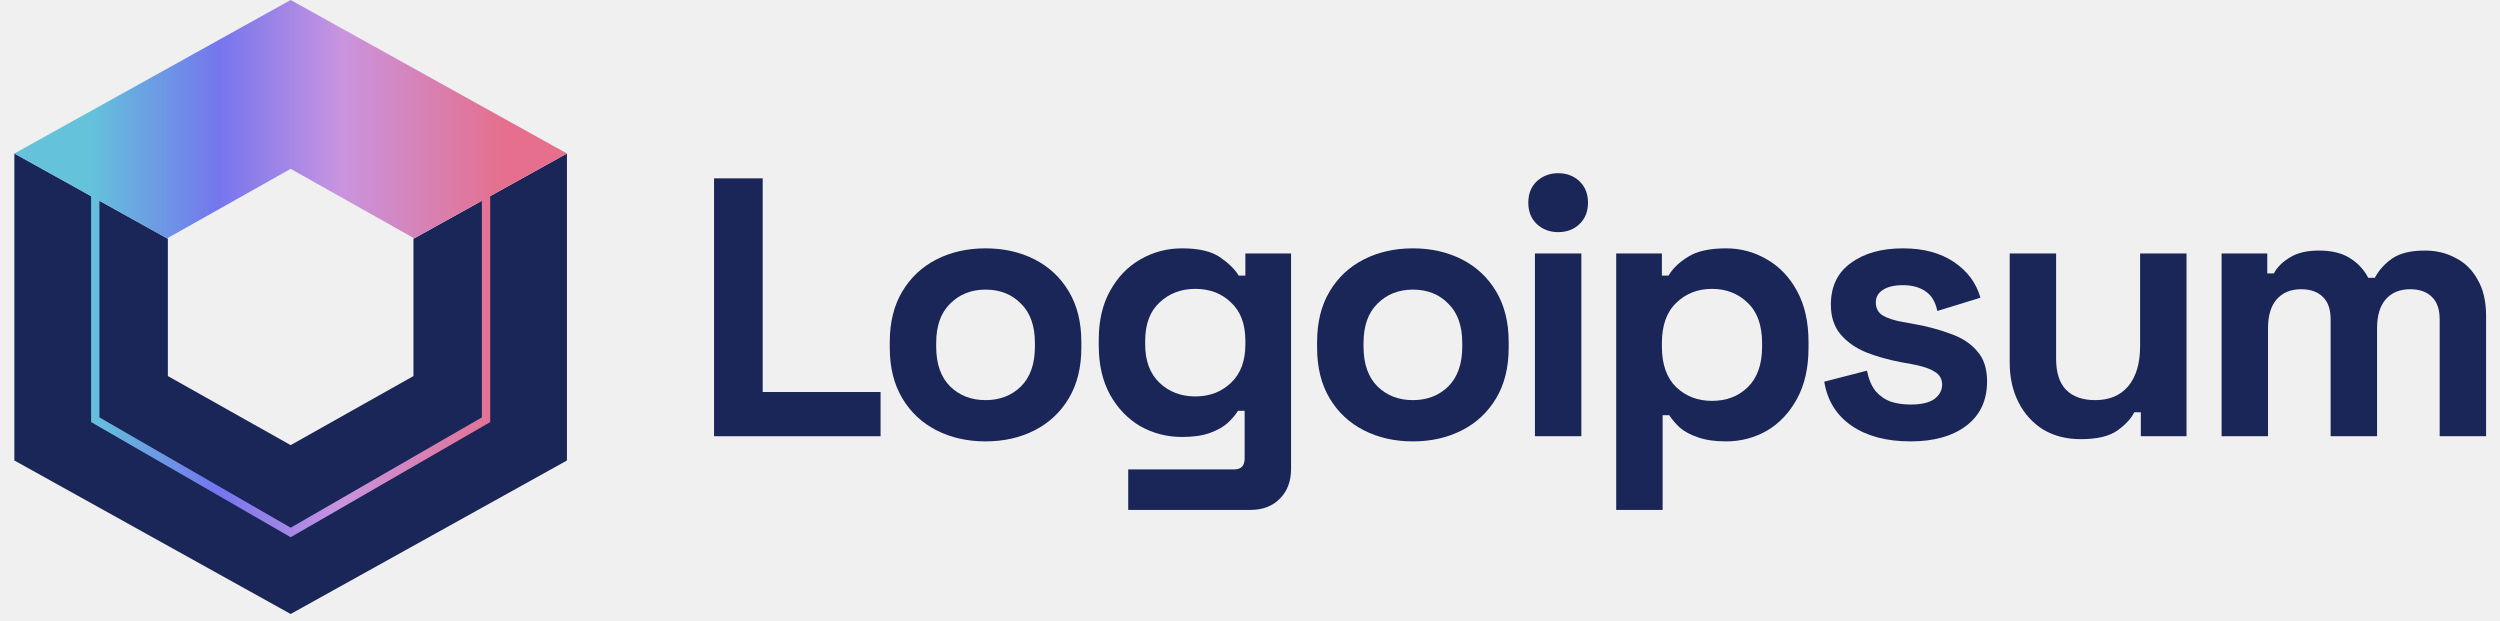
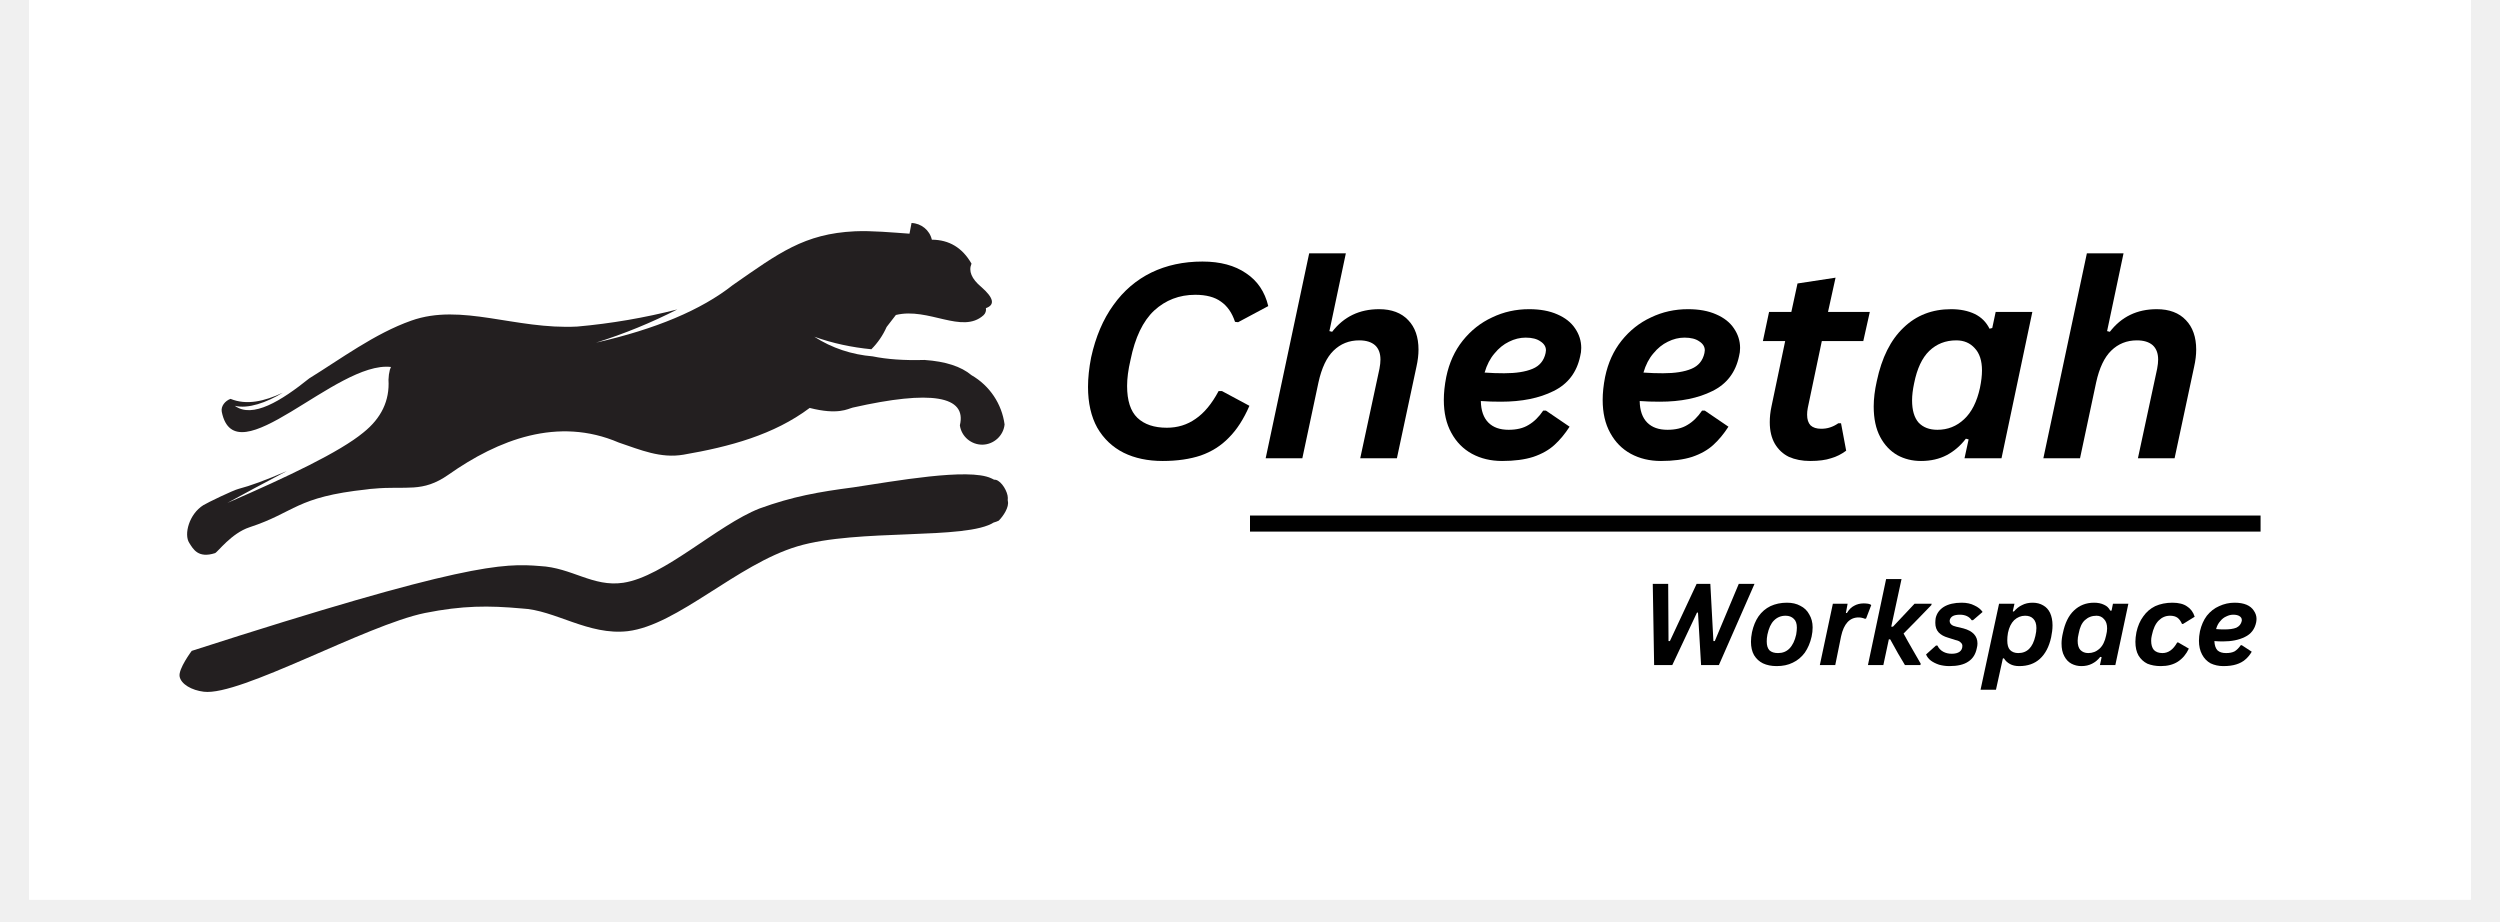
- <svg xmlns="http://www.w3.org/2000/svg" id="logo-50" class="gradient" width="153" height="38" viewBox="0 0 153 38" fill="none">
-   <path d="M0.879 28.182L0.879 9.394L10.273 14.613L10.273 23.015L17.788 27.242L25.303 23.015L25.303 14.613L34.697 9.394L34.697 28.182L17.788 37.576L0.879 28.182Z" class="cneutral" fill="#192657" />
-   <path fill-rule="evenodd" clip-rule="evenodd" d="M5.576 12.003L0.879 9.394L17.788 0L34.697 9.394L30 12.003L30 25.833L17.788 32.879L5.576 25.833L5.576 12.003ZM29.491 12.286L25.303 14.613V14.561L17.788 10.333L10.273 14.561V14.613L6.085 12.286L6.085 25.544L17.788 32.296L29.491 25.544L29.491 12.286Z" fill="url(#paint500_linear_1501_1259)" />
-   <path d="M43.7 26.697V10.915H46.676V23.991H53.891V26.697H43.7Z" class="cneutral" fill="#192657" />
-   <path d="M60.316 27.013C59.204 27.013 58.204 26.787 57.317 26.336C56.431 25.885 55.732 25.232 55.221 24.375C54.71 23.518 54.454 22.488 54.454 21.286V20.925C54.454 19.723 54.71 18.693 55.221 17.837C55.732 16.98 56.431 16.326 57.317 15.875C58.204 15.424 59.204 15.199 60.316 15.199C61.428 15.199 62.428 15.424 63.315 15.875C64.201 16.326 64.9 16.98 65.411 17.837C65.922 18.693 66.178 19.723 66.178 20.925V21.286C66.178 22.488 65.922 23.518 65.411 24.375C64.9 25.232 64.201 25.885 63.315 26.336C62.428 26.787 61.428 27.013 60.316 27.013ZM60.316 24.488C61.188 24.488 61.909 24.209 62.48 23.653C63.051 23.082 63.337 22.27 63.337 21.218V20.993C63.337 19.941 63.051 19.137 62.48 18.581C61.924 18.009 61.203 17.724 60.316 17.724C59.444 17.724 58.723 18.009 58.152 18.581C57.58 19.137 57.295 19.941 57.295 20.993V21.218C57.295 22.27 57.58 23.082 58.152 23.653C58.723 24.209 59.444 24.488 60.316 24.488Z" class="cneutral" fill="#192657" />
-   <path d="M67.244 21.151V20.79C67.244 19.618 67.477 18.618 67.943 17.791C68.409 16.95 69.025 16.311 69.792 15.875C70.573 15.424 71.423 15.199 72.34 15.199C73.362 15.199 74.136 15.379 74.662 15.74C75.188 16.101 75.571 16.476 75.811 16.867H76.217V15.514H79.013V28.681C79.013 29.448 78.787 30.056 78.337 30.507C77.886 30.973 77.284 31.206 76.533 31.206H69.048V28.726H75.541C75.962 28.726 76.172 28.501 76.172 28.05V25.141H75.766C75.616 25.382 75.406 25.63 75.135 25.885C74.865 26.126 74.504 26.329 74.053 26.494C73.602 26.659 73.031 26.742 72.34 26.742C71.423 26.742 70.573 26.524 69.792 26.088C69.025 25.637 68.409 24.998 67.943 24.172C67.477 23.33 67.244 22.323 67.244 21.151ZM73.151 24.262C74.023 24.262 74.752 23.984 75.338 23.428C75.924 22.872 76.217 22.09 76.217 21.083V20.858C76.217 19.836 75.924 19.054 75.338 18.513C74.767 17.957 74.038 17.679 73.151 17.679C72.279 17.679 71.55 17.957 70.964 18.513C70.378 19.054 70.085 19.836 70.085 20.858V21.083C70.085 22.09 70.378 22.872 70.964 23.428C71.55 23.984 72.279 24.262 73.151 24.262Z" class="cneutral" fill="#192657" />
-   <path d="M86.469 27.013C85.356 27.013 84.357 26.787 83.47 26.336C82.583 25.885 81.884 25.232 81.373 24.375C80.862 23.518 80.607 22.488 80.607 21.286V20.925C80.607 19.723 80.862 18.693 81.373 17.837C81.884 16.98 82.583 16.326 83.47 15.875C84.357 15.424 85.356 15.199 86.469 15.199C87.581 15.199 88.58 15.424 89.467 15.875C90.354 16.326 91.053 16.98 91.564 17.837C92.075 18.693 92.331 19.723 92.331 20.925V21.286C92.331 22.488 92.075 23.518 91.564 24.375C91.053 25.232 90.354 25.885 89.467 26.336C88.58 26.787 87.581 27.013 86.469 27.013ZM86.469 24.488C87.34 24.488 88.062 24.209 88.633 23.653C89.204 23.082 89.49 22.27 89.49 21.218V20.993C89.49 19.941 89.204 19.137 88.633 18.581C88.077 18.009 87.356 17.724 86.469 17.724C85.597 17.724 84.876 18.009 84.304 18.581C83.733 19.137 83.448 19.941 83.448 20.993V21.218C83.448 22.27 83.733 23.082 84.304 23.653C84.876 24.209 85.597 24.488 86.469 24.488Z" class="cneutral" fill="#192657" />
-   <path d="M93.938 26.697V15.514H96.779V26.697H93.938ZM95.358 14.207C94.847 14.207 94.412 14.041 94.051 13.711C93.705 13.38 93.532 12.944 93.532 12.403C93.532 11.862 93.705 11.426 94.051 11.095C94.412 10.765 94.847 10.6 95.358 10.6C95.885 10.6 96.32 10.765 96.666 11.095C97.012 11.426 97.185 11.862 97.185 12.403C97.185 12.944 97.012 13.38 96.666 13.711C96.32 14.041 95.885 14.207 95.358 14.207Z" class="cneutral" fill="#192657" />
-   <path d="M98.912 31.206V15.514H101.708V16.867H102.114C102.369 16.431 102.767 16.048 103.309 15.717C103.85 15.372 104.624 15.199 105.631 15.199C106.533 15.199 107.367 15.424 108.133 15.875C108.9 16.311 109.516 16.957 109.982 17.814C110.448 18.671 110.681 19.708 110.681 20.925V21.286C110.681 22.503 110.448 23.541 109.982 24.397C109.516 25.254 108.9 25.908 108.133 26.359C107.367 26.795 106.533 27.013 105.631 27.013C104.954 27.013 104.383 26.93 103.917 26.765C103.466 26.614 103.098 26.419 102.813 26.178C102.542 25.923 102.324 25.667 102.159 25.412H101.753V31.206H98.912ZM104.774 24.533C105.661 24.533 106.39 24.255 106.961 23.698C107.547 23.127 107.84 22.301 107.84 21.218V20.993C107.84 19.911 107.547 19.092 106.961 18.535C106.375 17.964 105.646 17.679 104.774 17.679C103.902 17.679 103.173 17.964 102.587 18.535C102.001 19.092 101.708 19.911 101.708 20.993V21.218C101.708 22.301 102.001 23.127 102.587 23.698C103.173 24.255 103.902 24.533 104.774 24.533Z" class="cneutral" fill="#192657" />
-   <path d="M116.919 27.013C115.461 27.013 114.266 26.697 113.334 26.066C112.403 25.434 111.839 24.533 111.643 23.36L114.259 22.684C114.364 23.21 114.537 23.623 114.777 23.924C115.033 24.224 115.341 24.442 115.702 24.578C116.077 24.698 116.483 24.758 116.919 24.758C117.58 24.758 118.069 24.645 118.385 24.42C118.7 24.179 118.858 23.886 118.858 23.541C118.858 23.195 118.708 22.932 118.407 22.752C118.107 22.556 117.626 22.398 116.964 22.278L116.333 22.165C115.551 22.015 114.837 21.812 114.191 21.557C113.545 21.286 113.026 20.918 112.635 20.452C112.245 19.986 112.049 19.385 112.049 18.648C112.049 17.536 112.455 16.687 113.267 16.101C114.078 15.499 115.146 15.199 116.468 15.199C117.716 15.199 118.753 15.477 119.579 16.033C120.406 16.589 120.947 17.318 121.203 18.22L118.565 19.032C118.445 18.46 118.197 18.055 117.821 17.814C117.46 17.574 117.009 17.453 116.468 17.453C115.927 17.453 115.514 17.551 115.228 17.746C114.943 17.927 114.8 18.182 114.8 18.513C114.8 18.874 114.95 19.144 115.251 19.325C115.551 19.49 115.957 19.618 116.468 19.708L117.099 19.821C117.941 19.971 118.7 20.174 119.377 20.429C120.068 20.67 120.609 21.023 121 21.489C121.406 21.94 121.609 22.556 121.609 23.338C121.609 24.51 121.18 25.419 120.323 26.066C119.482 26.697 118.347 27.013 116.919 27.013Z" class="cneutral" fill="#192657" />
-   <path d="M127.344 26.877C126.473 26.877 125.706 26.682 125.045 26.291C124.399 25.885 123.895 25.329 123.534 24.623C123.174 23.916 122.993 23.105 122.993 22.188V15.514H125.834V21.962C125.834 22.804 126.037 23.435 126.443 23.856C126.863 24.277 127.457 24.488 128.224 24.488C129.095 24.488 129.772 24.202 130.253 23.631C130.734 23.045 130.974 22.233 130.974 21.196V15.514H133.815V26.697H131.019V25.232H130.614C130.433 25.607 130.095 25.976 129.599 26.336C129.103 26.697 128.351 26.877 127.344 26.877Z" class="cneutral" fill="#192657" />
-   <path d="M135.962 26.697V15.514H138.757V16.732H139.163C139.358 16.356 139.682 16.033 140.132 15.762C140.583 15.477 141.177 15.334 141.914 15.334C142.71 15.334 143.349 15.492 143.83 15.807C144.311 16.108 144.679 16.506 144.935 17.002H145.34C145.596 16.521 145.957 16.123 146.423 15.807C146.889 15.492 147.55 15.334 148.407 15.334C149.098 15.334 149.722 15.484 150.278 15.785C150.849 16.07 151.3 16.514 151.631 17.115C151.976 17.701 152.149 18.445 152.149 19.347V26.697H149.308V19.55C149.308 18.934 149.151 18.475 148.835 18.175C148.519 17.859 148.076 17.701 147.505 17.701C146.859 17.701 146.355 17.912 145.994 18.333C145.649 18.738 145.476 19.325 145.476 20.091V26.697H142.635V19.55C142.635 18.934 142.477 18.475 142.162 18.175C141.846 17.859 141.403 17.701 140.831 17.701C140.185 17.701 139.682 17.912 139.321 18.333C138.975 18.738 138.802 19.325 138.802 20.091V26.697H135.962Z" class="cneutral" fill="#192657" />
+ <svg xmlns="http://www.w3.org/2000/svg" width="152" zoomAndPan="magnify" viewBox="0 0 114 42" height="56" preserveAspectRatio="xMidYMid meet" version="1.0">
  <defs>
-     <linearGradient id="paint500_linear_1501_1259" x1="5.576" y1="7.306" x2="30.939" y2="7.306" gradientUnits="userSpaceOnUse">
-       <stop class="ccustom" stop-color="#64C2DB" />
-       <stop offset="0.307" class="ccompli1" stop-color="#7476ED" />
-       <stop offset="0.604" class="ccompli1" stop-color="#C994DF" />
-       <stop offset="1" class="ccompli2" stop-color="#E56F8C" />
-     </linearGradient>
+     <g />
+     <clipPath id="f3971276c2">
+       <path d="M 1.324 0 L 112.672 0 L 112.672 41.023 L 1.324 41.023 Z M 1.324 0 " clip-rule="nonzero" />
+     </clipPath>
+     <clipPath id="9752508957">
+       <path d="M 8 10 L 46 10 L 46 26 L 8 26 Z M 8 10 " clip-rule="nonzero" />
+     </clipPath>
+     <clipPath id="e11105dadd">
+       <path d="M 7.059 14.648 L 44.809 9.559 L 46.277 20.445 L 8.527 25.539 Z M 7.059 14.648 " clip-rule="nonzero" />
+     </clipPath>
+     <clipPath id="796581844f">
+       <path d="M 7.059 14.648 L 44.809 9.559 L 46.277 20.445 L 8.527 25.539 Z M 7.059 14.648 " clip-rule="nonzero" />
+     </clipPath>
+     <clipPath id="75b569f6cd">
+       <path d="M 7.059 14.648 L 44.809 9.559 L 46.277 20.445 L 8.527 25.539 Z M 7.059 14.648 " clip-rule="nonzero" />
+     </clipPath>
+     <clipPath id="49f1a94ce1">
+       <path d="M 8.184 21.621 L 46 21.621 L 46 31.559 L 8.184 31.559 Z M 8.184 21.621 " clip-rule="nonzero" />
+     </clipPath>
+     <clipPath id="dd15ed5889">
+       <path d="M 8.742 29.68 C 21.172 25.676 22.965 25.676 24.621 25.812 C 26.074 25.883 27.039 26.781 28.422 26.574 C 30.285 26.297 32.699 23.949 34.633 23.188 C 36.152 22.637 37.328 22.43 38.914 22.223 C 40.777 21.945 44.164 21.324 45.199 21.809 C 45.68 22.016 45.957 22.5 45.957 22.844 C 46.027 23.121 45.75 23.535 45.543 23.742 C 45.266 23.879 44.785 23.949 44.508 23.812 C 44.23 23.672 43.816 23.051 43.887 22.773 C 43.957 22.359 45.059 21.809 45.406 21.879 C 45.68 21.945 45.957 22.43 45.957 22.707 C 45.957 23.051 45.82 23.535 45.336 23.812 C 44.094 24.641 39.121 24.086 36.359 24.914 C 33.598 25.742 30.906 28.504 28.629 28.781 C 26.832 28.988 25.312 27.816 23.793 27.746 C 22.273 27.609 21.102 27.609 19.375 27.953 C 16.684 28.504 10.953 31.75 9.293 31.543 C 8.742 31.477 8.258 31.199 8.191 30.852 C 8.121 30.508 8.742 29.68 8.742 29.68 " clip-rule="nonzero" />
+     </clipPath>
  </defs>
+   <g clip-path="url(#f3971276c2)">
+     <path fill="#ffffff" d="M 1.324 0 L 112.676 0 L 112.676 41.023 L 1.324 41.023 Z M 1.324 0 " fill-opacity="1" fill-rule="nonzero" />
+     <path fill="#ffffff" d="M 1.324 0 L 112.676 0 L 112.676 41.023 L 1.324 41.023 Z M 1.324 0 " fill-opacity="1" fill-rule="nonzero" />
+   </g>
+   <g clip-path="url(#9752508957)">
+     <g clip-path="url(#e11105dadd)">
+       <g clip-path="url(#796581844f)">
+         <g clip-path="url(#75b569f6cd)">
+           <path fill="#231f20" d="M 17.828 16.734 C 15.332 16.441 10.727 21.797 10.113 18.781 C 10.062 18.523 10.266 18.277 10.512 18.188 C 11.238 18.484 12.039 18.309 12.898 17.906 C 12.152 18.359 11.309 18.656 10.707 18.504 C 11.512 19.098 12.828 18.277 14.102 17.254 C 15.523 16.379 17.09 15.207 18.754 14.621 C 21.047 13.805 23.5 15.039 26.324 14.891 C 27.863 14.754 29.391 14.492 30.887 14.109 C 29.703 14.715 28.461 15.223 27.18 15.625 C 29.895 15.008 31.973 14.137 33.414 13 C 35.504 11.547 36.668 10.656 38.984 10.547 C 39.742 10.512 40.707 10.602 41.473 10.656 L 41.566 10.168 C 42.008 10.184 42.395 10.496 42.492 10.93 C 43.277 10.934 43.883 11.293 44.301 12.023 C 44.156 12.359 44.301 12.711 44.742 13.082 C 45.312 13.578 45.387 13.902 44.957 14.051 C 44.98 14.168 44.938 14.293 44.848 14.375 C 43.875 15.254 42.34 14 40.852 14.363 L 40.43 14.91 C 40.258 15.297 40.023 15.637 39.734 15.926 C 38.844 15.84 37.973 15.656 37.133 15.355 C 37.934 15.875 38.852 16.172 39.793 16.25 C 40.438 16.383 41.223 16.441 42.156 16.414 C 43.117 16.48 43.828 16.711 44.301 17.109 C 45.129 17.586 45.684 18.418 45.809 19.355 C 45.758 19.867 45.32 20.266 44.805 20.277 C 44.289 20.285 43.84 19.906 43.77 19.395 C 44.094 18.051 42.469 17.777 38.887 18.586 C 38.66 18.641 38.227 18.934 36.922 18.602 C 35.289 19.828 33.273 20.371 31.164 20.734 C 30.125 20.91 29.227 20.523 28.215 20.18 C 25.438 18.988 22.719 20.051 20.457 21.641 C 19.246 22.492 18.551 22.141 17.027 22.285 C 16.93 22.289 16.832 22.301 16.734 22.316 C 13.473 22.664 13.48 23.352 11.379 24.043 C 10.547 24.316 9.922 25.184 9.805 25.223 C 9.039 25.469 8.812 25.047 8.629 24.754 C 8.379 24.371 8.621 23.441 9.273 23.035 C 9.465 22.918 10.633 22.352 10.891 22.289 C 11.391 22.16 12.125 21.895 13.078 21.48 C 12 22.047 11.062 22.551 10.367 22.934 C 13.148 21.727 15.504 20.605 16.57 19.723 C 17.387 19.07 17.773 18.27 17.715 17.316 C 17.719 17.156 17.742 17.004 17.777 16.863 C 17.801 16.812 17.816 16.773 17.828 16.734 Z M 17.828 16.734 " fill-opacity="1" fill-rule="evenodd" />
+         </g>
+       </g>
+     </g>
+   </g>
+   <g fill="#000000" fill-opacity="1">
+     <g transform="translate(48.80159, 20.89561)">
+       <g>
+         <path d="M 4.219 0.125 C 3.539 0.125 2.945 0 2.438 -0.25 C 1.926 -0.508 1.523 -0.891 1.234 -1.391 C 0.953 -1.898 0.812 -2.52 0.812 -3.25 C 0.812 -3.664 0.859 -4.113 0.953 -4.594 C 1.16 -5.539 1.5 -6.336 1.969 -6.984 C 2.438 -7.641 3.016 -8.133 3.703 -8.469 C 4.391 -8.801 5.164 -8.969 6.031 -8.969 C 6.844 -8.969 7.504 -8.789 8.016 -8.438 C 8.535 -8.094 8.875 -7.594 9.031 -6.938 L 7.656 -6.203 L 7.516 -6.219 C 7.379 -6.633 7.164 -6.941 6.875 -7.141 C 6.594 -7.348 6.203 -7.453 5.703 -7.453 C 4.973 -7.453 4.348 -7.211 3.828 -6.734 C 3.316 -6.254 2.957 -5.504 2.75 -4.484 C 2.645 -4.035 2.594 -3.641 2.594 -3.297 C 2.594 -2.629 2.75 -2.145 3.062 -1.844 C 3.383 -1.539 3.832 -1.391 4.406 -1.391 C 4.895 -1.391 5.332 -1.523 5.719 -1.797 C 6.113 -2.066 6.461 -2.488 6.766 -3.062 L 6.922 -3.062 L 8.172 -2.391 C 7.91 -1.785 7.598 -1.301 7.234 -0.938 C 6.879 -0.57 6.453 -0.301 5.953 -0.125 C 5.461 0.039 4.883 0.125 4.219 0.125 Z M 4.219 0.125 " />
+       </g>
+     </g>
+   </g>
+   <g fill="#000000" fill-opacity="1">
+     <g transform="translate(57.46485, 20.89561)">
+       <g>
+         <path d="M 0.25 0 L 2.234 -9.344 L 3.906 -9.344 L 3.156 -5.797 L 3.281 -5.766 C 3.812 -6.453 4.523 -6.797 5.422 -6.797 C 5.992 -6.797 6.438 -6.629 6.75 -6.297 C 7.062 -5.973 7.219 -5.523 7.219 -4.953 C 7.219 -4.711 7.188 -4.453 7.125 -4.172 L 6.234 0 L 4.562 0 L 5.438 -4.078 C 5.469 -4.242 5.484 -4.383 5.484 -4.5 C 5.484 -4.789 5.398 -5.008 5.234 -5.156 C 5.066 -5.301 4.828 -5.375 4.516 -5.375 C 4.055 -5.375 3.664 -5.219 3.344 -4.906 C 3.031 -4.602 2.801 -4.117 2.656 -3.453 L 1.922 0 Z M 0.25 0 " />
+       </g>
+     </g>
+   </g>
+   <g fill="#000000" fill-opacity="1">
+     <g transform="translate(65.27629, 20.89561)">
+       <g>
+         <path d="M 6.781 -4.656 C 6.625 -3.914 6.219 -3.383 5.562 -3.062 C 4.914 -2.738 4.117 -2.578 3.172 -2.578 C 2.836 -2.578 2.531 -2.586 2.25 -2.609 C 2.258 -2.172 2.375 -1.844 2.594 -1.625 C 2.812 -1.406 3.117 -1.297 3.516 -1.297 C 3.879 -1.297 4.18 -1.367 4.422 -1.516 C 4.672 -1.66 4.895 -1.879 5.094 -2.172 L 5.219 -2.172 L 6.297 -1.438 C 6.086 -1.113 5.859 -0.836 5.609 -0.609 C 5.359 -0.379 5.035 -0.195 4.641 -0.062 C 4.254 0.062 3.781 0.125 3.219 0.125 C 2.707 0.125 2.25 0.016 1.844 -0.203 C 1.445 -0.422 1.133 -0.738 0.906 -1.156 C 0.676 -1.57 0.562 -2.07 0.562 -2.656 C 0.562 -2.977 0.598 -3.328 0.672 -3.703 C 0.805 -4.348 1.055 -4.898 1.422 -5.359 C 1.797 -5.828 2.242 -6.18 2.766 -6.422 C 3.285 -6.672 3.848 -6.797 4.453 -6.797 C 4.953 -6.797 5.379 -6.719 5.734 -6.562 C 6.098 -6.406 6.367 -6.191 6.547 -5.922 C 6.734 -5.648 6.828 -5.352 6.828 -5.031 C 6.828 -4.895 6.812 -4.77 6.781 -4.656 Z M 4.297 -5.5 C 4.035 -5.5 3.781 -5.438 3.531 -5.312 C 3.289 -5.195 3.07 -5.02 2.875 -4.781 C 2.676 -4.551 2.523 -4.258 2.422 -3.906 C 2.734 -3.883 3.031 -3.875 3.312 -3.875 C 3.852 -3.875 4.285 -3.941 4.609 -4.078 C 4.93 -4.211 5.129 -4.453 5.203 -4.797 C 5.211 -4.848 5.219 -4.891 5.219 -4.922 C 5.219 -5.086 5.133 -5.223 4.969 -5.328 C 4.812 -5.441 4.586 -5.5 4.297 -5.5 Z M 4.297 -5.5 " />
+       </g>
+     </g>
+   </g>
+   <g fill="#000000" fill-opacity="1">
+     <g transform="translate(72.51985, 20.89561)">
+       <g>
+         <path d="M 6.781 -4.656 C 6.625 -3.914 6.219 -3.383 5.562 -3.062 C 4.914 -2.738 4.117 -2.578 3.172 -2.578 C 2.836 -2.578 2.531 -2.586 2.25 -2.609 C 2.258 -2.172 2.375 -1.844 2.594 -1.625 C 2.812 -1.406 3.117 -1.297 3.516 -1.297 C 3.879 -1.297 4.18 -1.367 4.422 -1.516 C 4.672 -1.66 4.895 -1.879 5.094 -2.172 L 5.219 -2.172 L 6.297 -1.438 C 6.086 -1.113 5.859 -0.836 5.609 -0.609 C 5.359 -0.379 5.035 -0.195 4.641 -0.062 C 4.254 0.062 3.781 0.125 3.219 0.125 C 2.707 0.125 2.25 0.016 1.844 -0.203 C 1.445 -0.422 1.133 -0.738 0.906 -1.156 C 0.676 -1.57 0.562 -2.07 0.562 -2.656 C 0.562 -2.977 0.598 -3.328 0.672 -3.703 C 0.805 -4.348 1.055 -4.898 1.422 -5.359 C 1.797 -5.828 2.242 -6.18 2.766 -6.422 C 3.285 -6.672 3.848 -6.797 4.453 -6.797 C 4.953 -6.797 5.379 -6.719 5.734 -6.562 C 6.098 -6.406 6.367 -6.191 6.547 -5.922 C 6.734 -5.648 6.828 -5.352 6.828 -5.031 C 6.828 -4.895 6.812 -4.77 6.781 -4.656 Z M 4.297 -5.5 C 4.035 -5.5 3.781 -5.438 3.531 -5.312 C 3.289 -5.195 3.07 -5.02 2.875 -4.781 C 2.676 -4.551 2.523 -4.258 2.422 -3.906 C 2.734 -3.883 3.031 -3.875 3.312 -3.875 C 3.852 -3.875 4.285 -3.941 4.609 -4.078 C 4.93 -4.211 5.129 -4.453 5.203 -4.797 C 5.211 -4.848 5.219 -4.891 5.219 -4.922 C 5.219 -5.086 5.133 -5.223 4.969 -5.328 C 4.812 -5.441 4.586 -5.5 4.297 -5.5 Z M 4.297 -5.5 " />
+       </g>
+     </g>
+   </g>
+   <g fill="#000000" fill-opacity="1">
+     <g transform="translate(79.76341, 20.89561)">
+       <g>
+         <path d="M 3.312 -5.344 L 2.672 -2.297 C 2.648 -2.18 2.641 -2.078 2.641 -1.984 C 2.641 -1.773 2.691 -1.613 2.797 -1.5 C 2.91 -1.395 3.07 -1.344 3.281 -1.344 C 3.426 -1.344 3.562 -1.363 3.688 -1.406 C 3.812 -1.445 3.938 -1.508 4.062 -1.594 L 4.188 -1.594 L 4.422 -0.344 C 4.211 -0.188 3.984 -0.07 3.734 0 C 3.492 0.082 3.176 0.125 2.781 0.125 C 2.414 0.125 2.094 0.062 1.812 -0.062 C 1.539 -0.195 1.328 -0.395 1.172 -0.656 C 1.016 -0.926 0.938 -1.254 0.938 -1.641 C 0.938 -1.867 0.961 -2.109 1.016 -2.359 L 1.641 -5.344 L 0.625 -5.344 L 0.906 -6.672 L 1.922 -6.672 L 2.203 -7.969 L 3.938 -8.234 L 3.594 -6.672 L 5.5 -6.672 L 5.203 -5.344 Z M 3.312 -5.344 " />
+       </g>
+     </g>
+   </g>
+   <g fill="#000000" fill-opacity="1">
+     <g transform="translate(84.94083, 20.89561)">
+       <g>
+         <path d="M 2.656 0.125 C 2.258 0.125 1.898 0.035 1.578 -0.141 C 1.254 -0.328 0.992 -0.602 0.797 -0.969 C 0.598 -1.344 0.5 -1.805 0.5 -2.359 C 0.5 -2.711 0.547 -3.098 0.641 -3.516 C 0.867 -4.586 1.273 -5.398 1.859 -5.953 C 2.441 -6.516 3.164 -6.797 4.031 -6.797 C 4.445 -6.797 4.805 -6.723 5.109 -6.578 C 5.41 -6.43 5.633 -6.207 5.781 -5.906 L 5.906 -5.938 L 6.062 -6.672 L 7.734 -6.672 L 6.328 0 L 4.641 0 L 4.828 -0.859 L 4.703 -0.891 C 4.453 -0.566 4.16 -0.316 3.828 -0.141 C 3.492 0.035 3.102 0.125 2.656 0.125 Z M 3.406 -1.297 C 3.875 -1.297 4.281 -1.457 4.625 -1.781 C 4.969 -2.102 5.207 -2.578 5.344 -3.203 C 5.406 -3.504 5.438 -3.77 5.438 -4 C 5.438 -4.445 5.328 -4.785 5.109 -5.016 C 4.898 -5.254 4.617 -5.375 4.266 -5.375 C 3.773 -5.375 3.363 -5.211 3.031 -4.891 C 2.707 -4.578 2.477 -4.086 2.344 -3.422 C 2.281 -3.129 2.25 -2.867 2.25 -2.641 C 2.25 -2.191 2.348 -1.852 2.547 -1.625 C 2.754 -1.406 3.039 -1.297 3.406 -1.297 Z M 3.406 -1.297 " />
+       </g>
+     </g>
+   </g>
+   <g fill="#000000" fill-opacity="1">
+     <g transform="translate(92.92746, 20.89561)">
+       <g>
+         <path d="M 0.25 0 L 2.234 -9.344 L 3.906 -9.344 L 3.156 -5.797 L 3.281 -5.766 C 3.812 -6.453 4.523 -6.797 5.422 -6.797 C 5.992 -6.797 6.438 -6.629 6.75 -6.297 C 7.062 -5.973 7.219 -5.523 7.219 -4.953 C 7.219 -4.711 7.188 -4.453 7.125 -4.172 L 6.234 0 L 4.562 0 L 5.438 -4.078 C 5.469 -4.242 5.484 -4.383 5.484 -4.5 C 5.484 -4.789 5.398 -5.008 5.234 -5.156 C 5.066 -5.301 4.828 -5.375 4.516 -5.375 C 4.055 -5.375 3.664 -5.219 3.344 -4.906 C 3.031 -4.602 2.801 -4.117 2.656 -3.453 L 1.922 0 Z M 0.25 0 " />
+       </g>
+     </g>
+   </g>
+   <g fill="#000000" fill-opacity="1">
+     <g transform="translate(74.77227, 30.32703)">
+       <g>
+         <path d="M 1.484 0 L 0.656 0 L 0.594 -3.703 L 1.297 -3.703 L 1.312 -1.094 L 1.375 -1.094 L 2.594 -3.703 L 3.219 -3.703 L 3.359 -1.094 L 3.422 -1.094 L 4.516 -3.703 L 5.234 -3.703 L 3.609 0 L 2.797 0 L 2.656 -2.391 L 2.609 -2.391 Z M 1.484 0 " />
+       </g>
+     </g>
+     <g transform="translate(79.62513, 30.32703)">
+       <g>
+         <path d="M 1.391 0.047 C 1.148 0.047 0.941 0.004 0.766 -0.078 C 0.598 -0.16 0.461 -0.285 0.359 -0.453 C 0.266 -0.617 0.219 -0.82 0.219 -1.062 C 0.219 -1.195 0.234 -1.344 0.266 -1.5 C 0.328 -1.781 0.426 -2.02 0.562 -2.219 C 0.707 -2.426 0.891 -2.582 1.109 -2.688 C 1.328 -2.789 1.578 -2.844 1.859 -2.844 C 2.098 -2.844 2.301 -2.797 2.469 -2.703 C 2.645 -2.617 2.781 -2.488 2.875 -2.312 C 2.977 -2.145 3.031 -1.945 3.031 -1.719 C 3.031 -1.582 3.016 -1.441 2.984 -1.297 C 2.922 -1.016 2.816 -0.77 2.672 -0.562 C 2.523 -0.363 2.344 -0.211 2.125 -0.109 C 1.914 -0.004 1.672 0.047 1.391 0.047 Z M 1.453 -0.547 C 1.66 -0.547 1.832 -0.613 1.969 -0.75 C 2.113 -0.895 2.219 -1.109 2.281 -1.391 C 2.301 -1.516 2.312 -1.617 2.312 -1.703 C 2.312 -1.891 2.266 -2.023 2.172 -2.109 C 2.078 -2.203 1.953 -2.25 1.797 -2.25 C 1.586 -2.25 1.41 -2.176 1.266 -2.031 C 1.129 -1.895 1.031 -1.68 0.969 -1.391 C 0.945 -1.273 0.938 -1.172 0.938 -1.078 C 0.938 -0.898 0.977 -0.766 1.062 -0.672 C 1.156 -0.586 1.285 -0.547 1.453 -0.547 Z M 1.453 -0.547 " />
+       </g>
+     </g>
+     <g transform="translate(82.87559, 30.32703)">
+       <g>
+         <path d="M 0.109 0 L 0.703 -2.797 L 1.375 -2.797 L 1.297 -2.375 L 1.344 -2.375 C 1.438 -2.531 1.547 -2.641 1.672 -2.703 C 1.797 -2.773 1.941 -2.812 2.109 -2.812 C 2.18 -2.812 2.25 -2.805 2.312 -2.797 C 2.375 -2.785 2.422 -2.766 2.453 -2.734 L 2.219 -2.125 L 2.172 -2.109 C 2.078 -2.148 1.977 -2.172 1.875 -2.172 C 1.469 -2.172 1.203 -1.883 1.078 -1.312 L 0.812 0 Z M 0.109 0 " />
+       </g>
+     </g>
+     <g transform="translate(85.06876, 30.32703)">
+       <g>
+         <path d="M 0.109 0 L 0.938 -3.922 L 1.641 -3.922 L 1.172 -1.75 L 1.25 -1.75 L 2.234 -2.797 L 3.016 -2.797 L 3 -2.734 C 2.477 -2.191 2.055 -1.758 1.734 -1.438 C 1.848 -1.227 1.988 -0.977 2.156 -0.688 C 2.332 -0.375 2.453 -0.164 2.516 -0.062 L 2.5 0 L 1.797 0 C 1.598 -0.32 1.375 -0.711 1.125 -1.172 L 1.062 -1.172 L 0.812 0 Z M 0.109 0 " />
+       </g>
+     </g>
+     <g transform="translate(87.87551, 30.32703)">
+       <g>
+         <path d="M 1.016 0.047 C 0.848 0.047 0.691 0.023 0.547 -0.016 C 0.398 -0.066 0.273 -0.129 0.172 -0.203 C 0.066 -0.285 -0.004 -0.379 -0.047 -0.484 L 0.406 -0.891 L 0.469 -0.891 C 0.531 -0.766 0.617 -0.672 0.734 -0.609 C 0.848 -0.547 0.977 -0.516 1.125 -0.516 C 1.281 -0.516 1.398 -0.547 1.484 -0.609 C 1.566 -0.672 1.609 -0.758 1.609 -0.875 C 1.609 -0.938 1.582 -0.988 1.531 -1.031 C 1.488 -1.082 1.41 -1.117 1.297 -1.141 L 0.953 -1.25 C 0.773 -1.301 0.633 -1.379 0.531 -1.484 C 0.426 -1.598 0.375 -1.742 0.375 -1.922 C 0.375 -1.984 0.379 -2.055 0.391 -2.141 C 0.441 -2.359 0.566 -2.531 0.766 -2.656 C 0.973 -2.781 1.242 -2.844 1.578 -2.844 C 1.805 -2.844 2 -2.801 2.156 -2.719 C 2.32 -2.645 2.445 -2.547 2.531 -2.422 L 2.094 -2.047 L 2.031 -2.047 C 1.977 -2.129 1.906 -2.191 1.812 -2.234 C 1.727 -2.273 1.625 -2.297 1.5 -2.297 C 1.352 -2.297 1.242 -2.273 1.172 -2.234 C 1.098 -2.191 1.051 -2.129 1.031 -2.047 C 1.031 -2.023 1.031 -2.008 1.031 -2 C 1.031 -1.945 1.055 -1.895 1.109 -1.844 C 1.16 -1.801 1.234 -1.77 1.328 -1.75 L 1.656 -1.672 C 2.082 -1.555 2.297 -1.328 2.297 -0.984 C 2.297 -0.91 2.285 -0.836 2.266 -0.766 C 2.211 -0.492 2.082 -0.289 1.875 -0.156 C 1.676 -0.02 1.391 0.047 1.016 0.047 Z M 1.016 0.047 " />
+       </g>
+     </g>
+     <g transform="translate(90.45408, 30.32703)">
+       <g>
+         <path d="M -0.141 1.125 L 0.703 -2.797 L 1.406 -2.797 L 1.328 -2.453 L 1.375 -2.438 C 1.488 -2.57 1.613 -2.672 1.75 -2.734 C 1.883 -2.805 2.047 -2.844 2.234 -2.844 C 2.422 -2.844 2.582 -2.801 2.719 -2.719 C 2.852 -2.645 2.957 -2.531 3.031 -2.375 C 3.102 -2.219 3.141 -2.031 3.141 -1.812 C 3.141 -1.633 3.117 -1.453 3.078 -1.266 C 2.984 -0.836 2.812 -0.508 2.562 -0.281 C 2.32 -0.062 2.008 0.047 1.625 0.047 C 1.457 0.047 1.316 0.016 1.203 -0.047 C 1.086 -0.109 0.992 -0.195 0.922 -0.312 L 0.875 -0.297 L 0.562 1.125 Z M 1.578 -0.547 C 1.984 -0.547 2.242 -0.805 2.359 -1.328 C 2.391 -1.461 2.406 -1.582 2.406 -1.688 C 2.406 -1.875 2.359 -2.016 2.266 -2.109 C 2.18 -2.203 2.055 -2.25 1.891 -2.25 C 1.703 -2.25 1.535 -2.18 1.391 -2.047 C 1.254 -1.91 1.16 -1.719 1.109 -1.469 C 1.086 -1.344 1.078 -1.227 1.078 -1.125 C 1.078 -0.926 1.117 -0.781 1.203 -0.688 C 1.297 -0.594 1.422 -0.547 1.578 -0.547 Z M 1.578 -0.547 " />
+       </g>
+     </g>
+     <g transform="translate(93.80342, 30.32703)">
+       <g>
+         <path d="M 1.109 0.047 C 0.941 0.047 0.789 0.008 0.656 -0.062 C 0.52 -0.133 0.41 -0.25 0.328 -0.406 C 0.242 -0.562 0.203 -0.754 0.203 -0.984 C 0.203 -1.129 0.223 -1.289 0.266 -1.469 C 0.359 -1.914 0.523 -2.254 0.766 -2.484 C 1.016 -2.723 1.32 -2.844 1.688 -2.844 C 1.863 -2.844 2.016 -2.812 2.141 -2.75 C 2.266 -2.695 2.359 -2.609 2.422 -2.484 L 2.484 -2.484 L 2.547 -2.797 L 3.25 -2.797 L 2.656 0 L 1.953 0 L 2.031 -0.359 L 1.969 -0.375 C 1.863 -0.238 1.738 -0.133 1.594 -0.062 C 1.457 0.008 1.297 0.047 1.109 0.047 Z M 1.422 -0.547 C 1.617 -0.547 1.789 -0.613 1.938 -0.75 C 2.082 -0.883 2.18 -1.082 2.234 -1.344 C 2.266 -1.469 2.281 -1.578 2.281 -1.672 C 2.281 -1.859 2.234 -2 2.141 -2.094 C 2.055 -2.195 1.941 -2.25 1.797 -2.25 C 1.586 -2.25 1.41 -2.18 1.266 -2.047 C 1.129 -1.922 1.035 -1.719 0.984 -1.438 C 0.953 -1.312 0.938 -1.203 0.938 -1.109 C 0.938 -0.922 0.977 -0.781 1.062 -0.688 C 1.156 -0.594 1.273 -0.547 1.422 -0.547 Z M 1.422 -0.547 " />
+       </g>
+     </g>
+     <g transform="translate(97.15529, 30.32703)">
+       <g>
+         <path d="M 1.375 0.047 C 1.145 0.047 0.941 0.008 0.766 -0.062 C 0.598 -0.145 0.461 -0.27 0.359 -0.438 C 0.266 -0.602 0.219 -0.812 0.219 -1.062 C 0.219 -1.188 0.234 -1.332 0.266 -1.5 C 0.328 -1.781 0.43 -2.02 0.578 -2.219 C 0.723 -2.426 0.906 -2.582 1.125 -2.688 C 1.352 -2.789 1.613 -2.844 1.906 -2.844 C 2.195 -2.844 2.422 -2.785 2.578 -2.672 C 2.742 -2.566 2.859 -2.41 2.922 -2.203 L 2.391 -1.875 L 2.344 -1.875 C 2.289 -2 2.223 -2.094 2.141 -2.156 C 2.055 -2.219 1.941 -2.25 1.797 -2.25 C 1.598 -2.25 1.426 -2.176 1.281 -2.031 C 1.133 -1.883 1.031 -1.66 0.969 -1.359 C 0.945 -1.266 0.938 -1.18 0.938 -1.109 C 0.938 -0.93 0.977 -0.789 1.062 -0.688 C 1.156 -0.594 1.285 -0.547 1.453 -0.547 C 1.723 -0.547 1.945 -0.707 2.125 -1.031 L 2.172 -1.031 L 2.656 -0.75 C 2.539 -0.5 2.375 -0.301 2.156 -0.156 C 1.945 -0.02 1.688 0.047 1.375 0.047 Z M 1.375 0.047 " />
+       </g>
+     </g>
+     <g transform="translate(100.0381, 30.32703)">
+       <g>
+         <path d="M 2.844 -1.953 C 2.781 -1.641 2.609 -1.414 2.328 -1.281 C 2.055 -1.145 1.723 -1.078 1.328 -1.078 C 1.191 -1.078 1.062 -1.082 0.938 -1.094 C 0.945 -0.906 0.992 -0.766 1.078 -0.672 C 1.172 -0.586 1.301 -0.547 1.469 -0.547 C 1.625 -0.547 1.754 -0.57 1.859 -0.625 C 1.961 -0.688 2.055 -0.781 2.141 -0.906 L 2.188 -0.906 L 2.641 -0.609 C 2.555 -0.461 2.457 -0.344 2.344 -0.25 C 2.238 -0.156 2.102 -0.082 1.938 -0.031 C 1.781 0.02 1.582 0.047 1.344 0.047 C 1.133 0.047 0.941 0.004 0.766 -0.078 C 0.598 -0.172 0.469 -0.305 0.375 -0.484 C 0.281 -0.66 0.234 -0.867 0.234 -1.109 C 0.234 -1.242 0.25 -1.391 0.281 -1.547 C 0.344 -1.816 0.445 -2.051 0.594 -2.25 C 0.75 -2.445 0.938 -2.594 1.156 -2.688 C 1.375 -2.789 1.609 -2.844 1.859 -2.844 C 2.078 -2.844 2.258 -2.812 2.406 -2.75 C 2.551 -2.688 2.66 -2.598 2.734 -2.484 C 2.816 -2.367 2.859 -2.242 2.859 -2.109 C 2.859 -2.055 2.852 -2.004 2.844 -1.953 Z M 1.797 -2.297 C 1.691 -2.297 1.586 -2.27 1.484 -2.219 C 1.379 -2.176 1.285 -2.102 1.203 -2 C 1.117 -1.906 1.055 -1.785 1.016 -1.641 C 1.141 -1.629 1.266 -1.625 1.391 -1.625 C 1.617 -1.625 1.801 -1.648 1.938 -1.703 C 2.07 -1.766 2.156 -1.867 2.188 -2.016 C 2.188 -2.035 2.188 -2.051 2.188 -2.062 C 2.188 -2.133 2.148 -2.191 2.078 -2.234 C 2.016 -2.273 1.922 -2.297 1.797 -2.297 Z M 1.797 -2.297 " />
+       </g>
+     </g>
+   </g>
+   <g clip-path="url(#49f1a94ce1)">
+     <g clip-path="url(#dd15ed5889)">
+       <path fill="#231f20" d="M 5.43 19.047 L 48.777 19.047 L 48.777 34.375 L 5.43 34.375 Z M 5.43 19.047 " fill-opacity="1" fill-rule="nonzero" />
+     </g>
+   </g>
+   <path stroke-linecap="butt" transform="matrix(0.732558, 0.000000000000000083, -0.000000000000000083, 0.732558, 57, 23.50743)" fill="none" stroke-linejoin="miter" d="M 0 0.502 L 62.906 0.502 " stroke="#000000" stroke-width="1" stroke-opacity="1" stroke-miterlimit="4" />
</svg>
